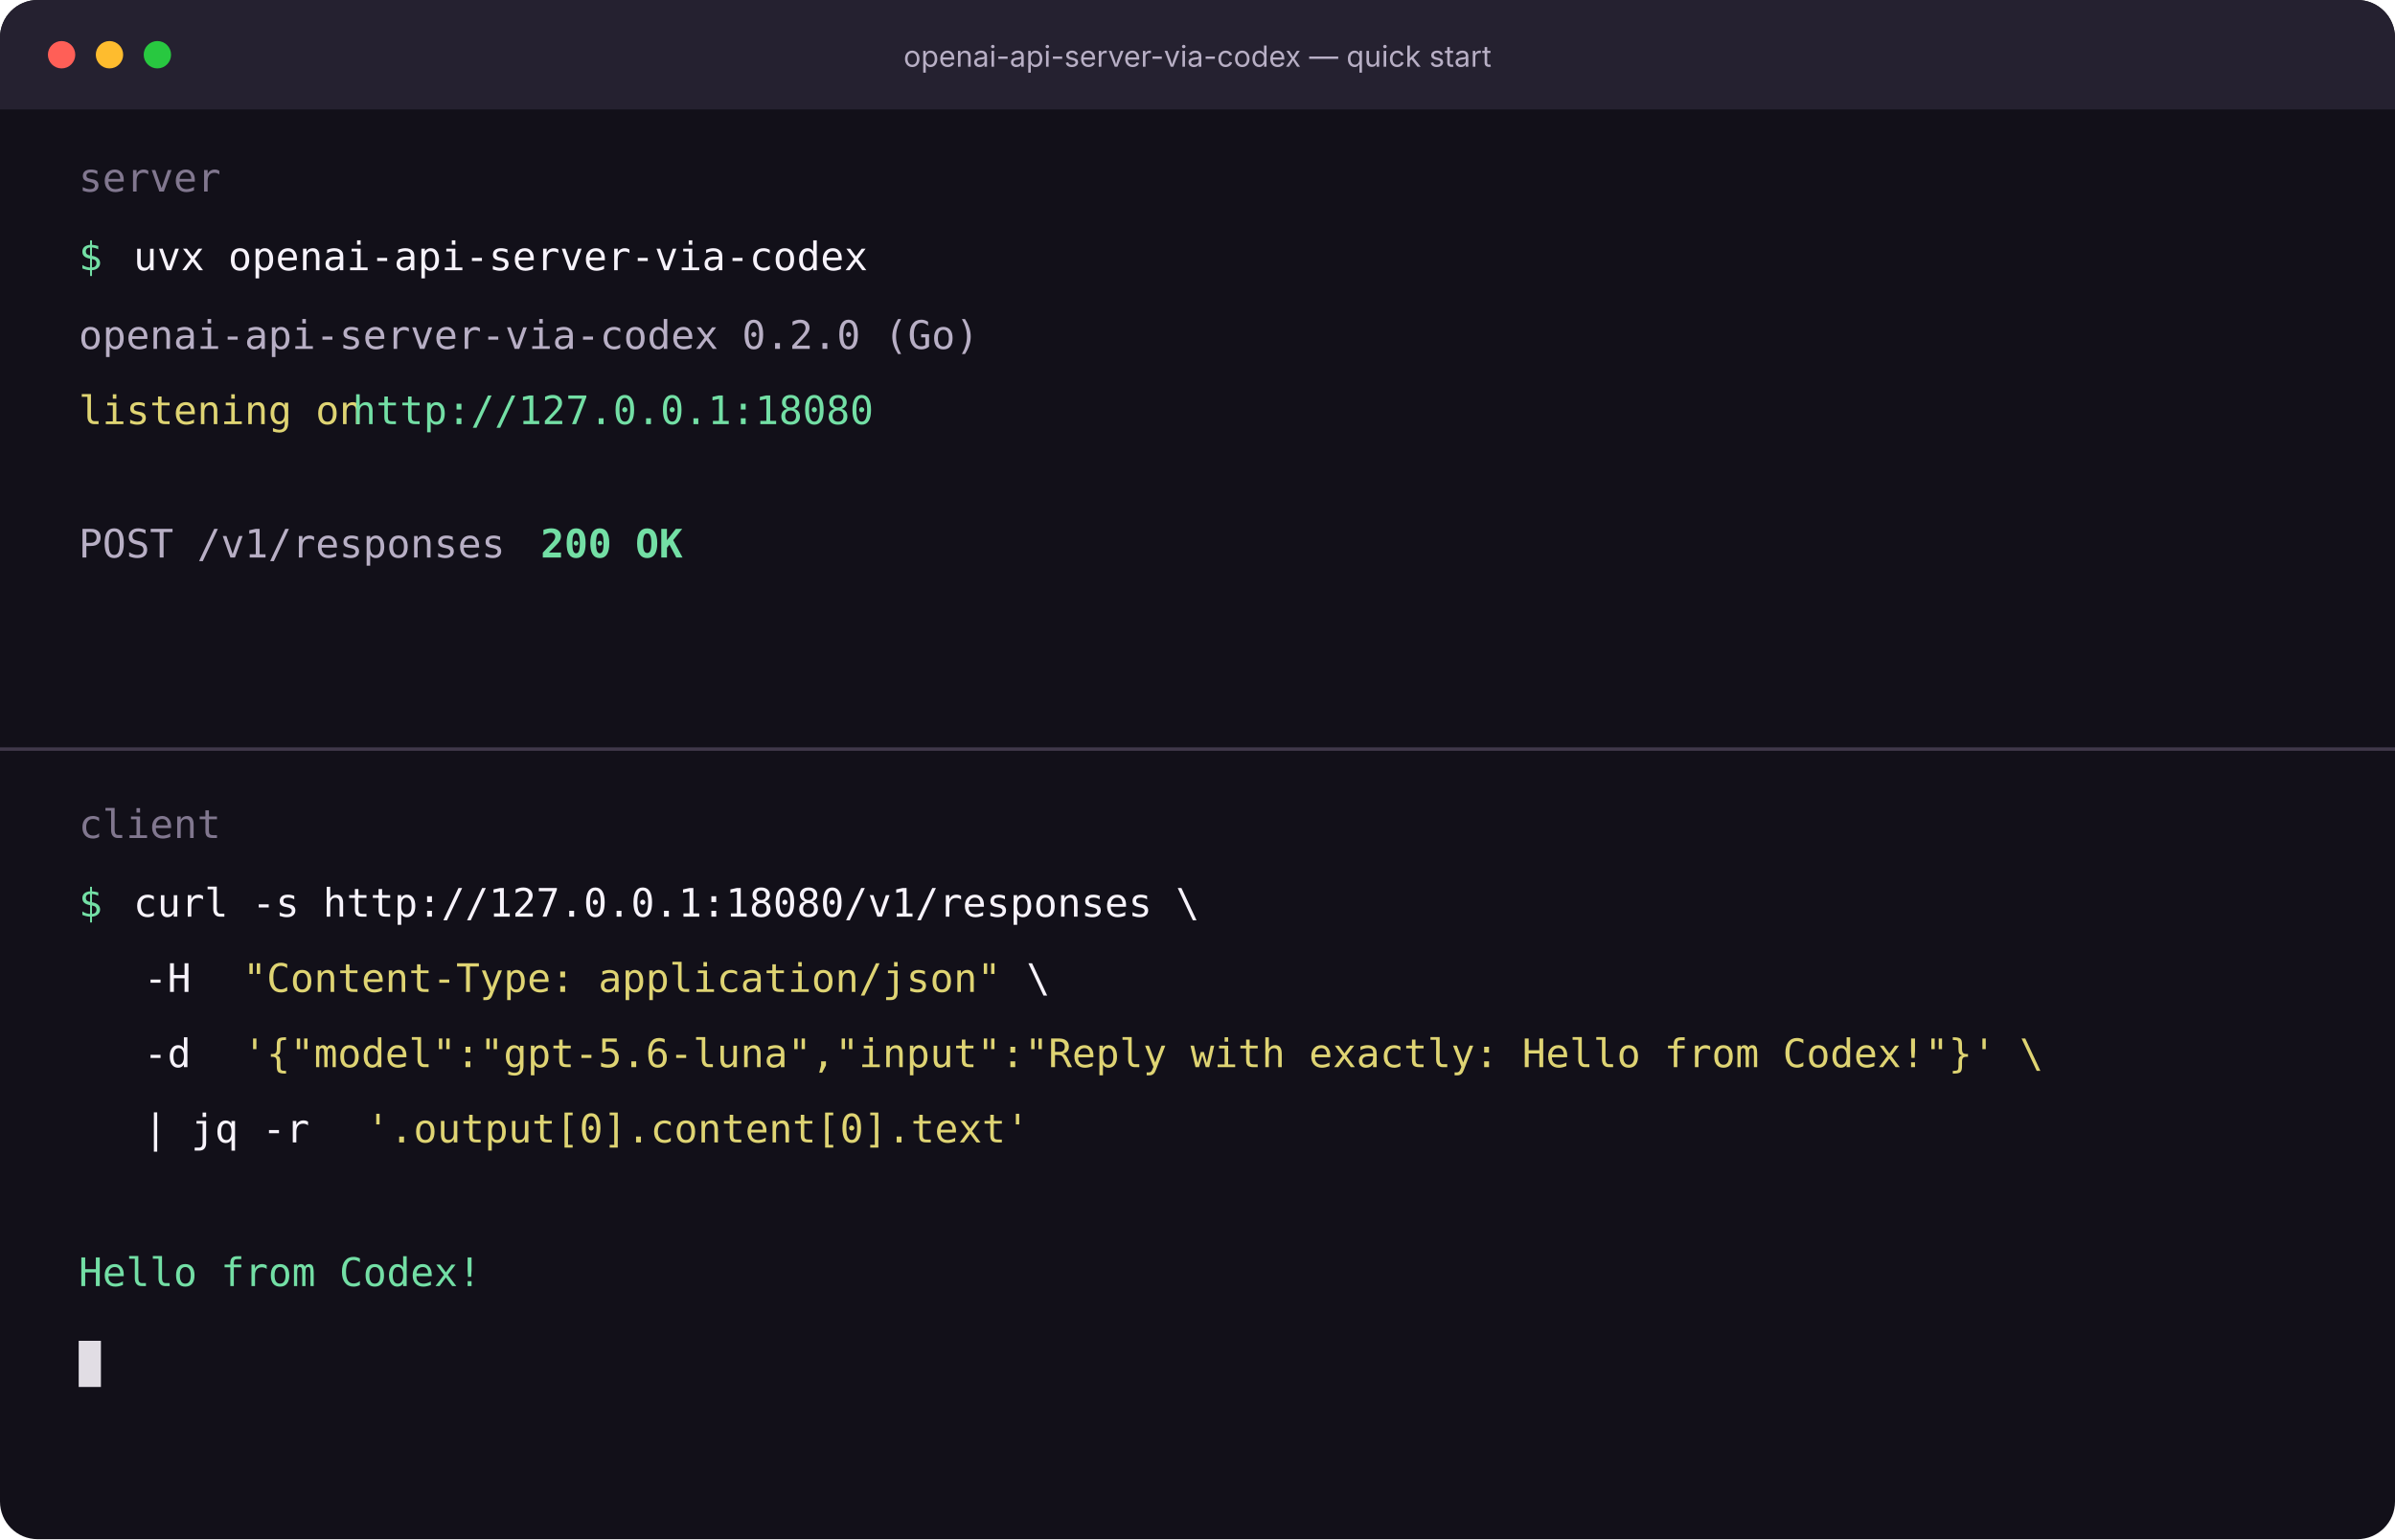
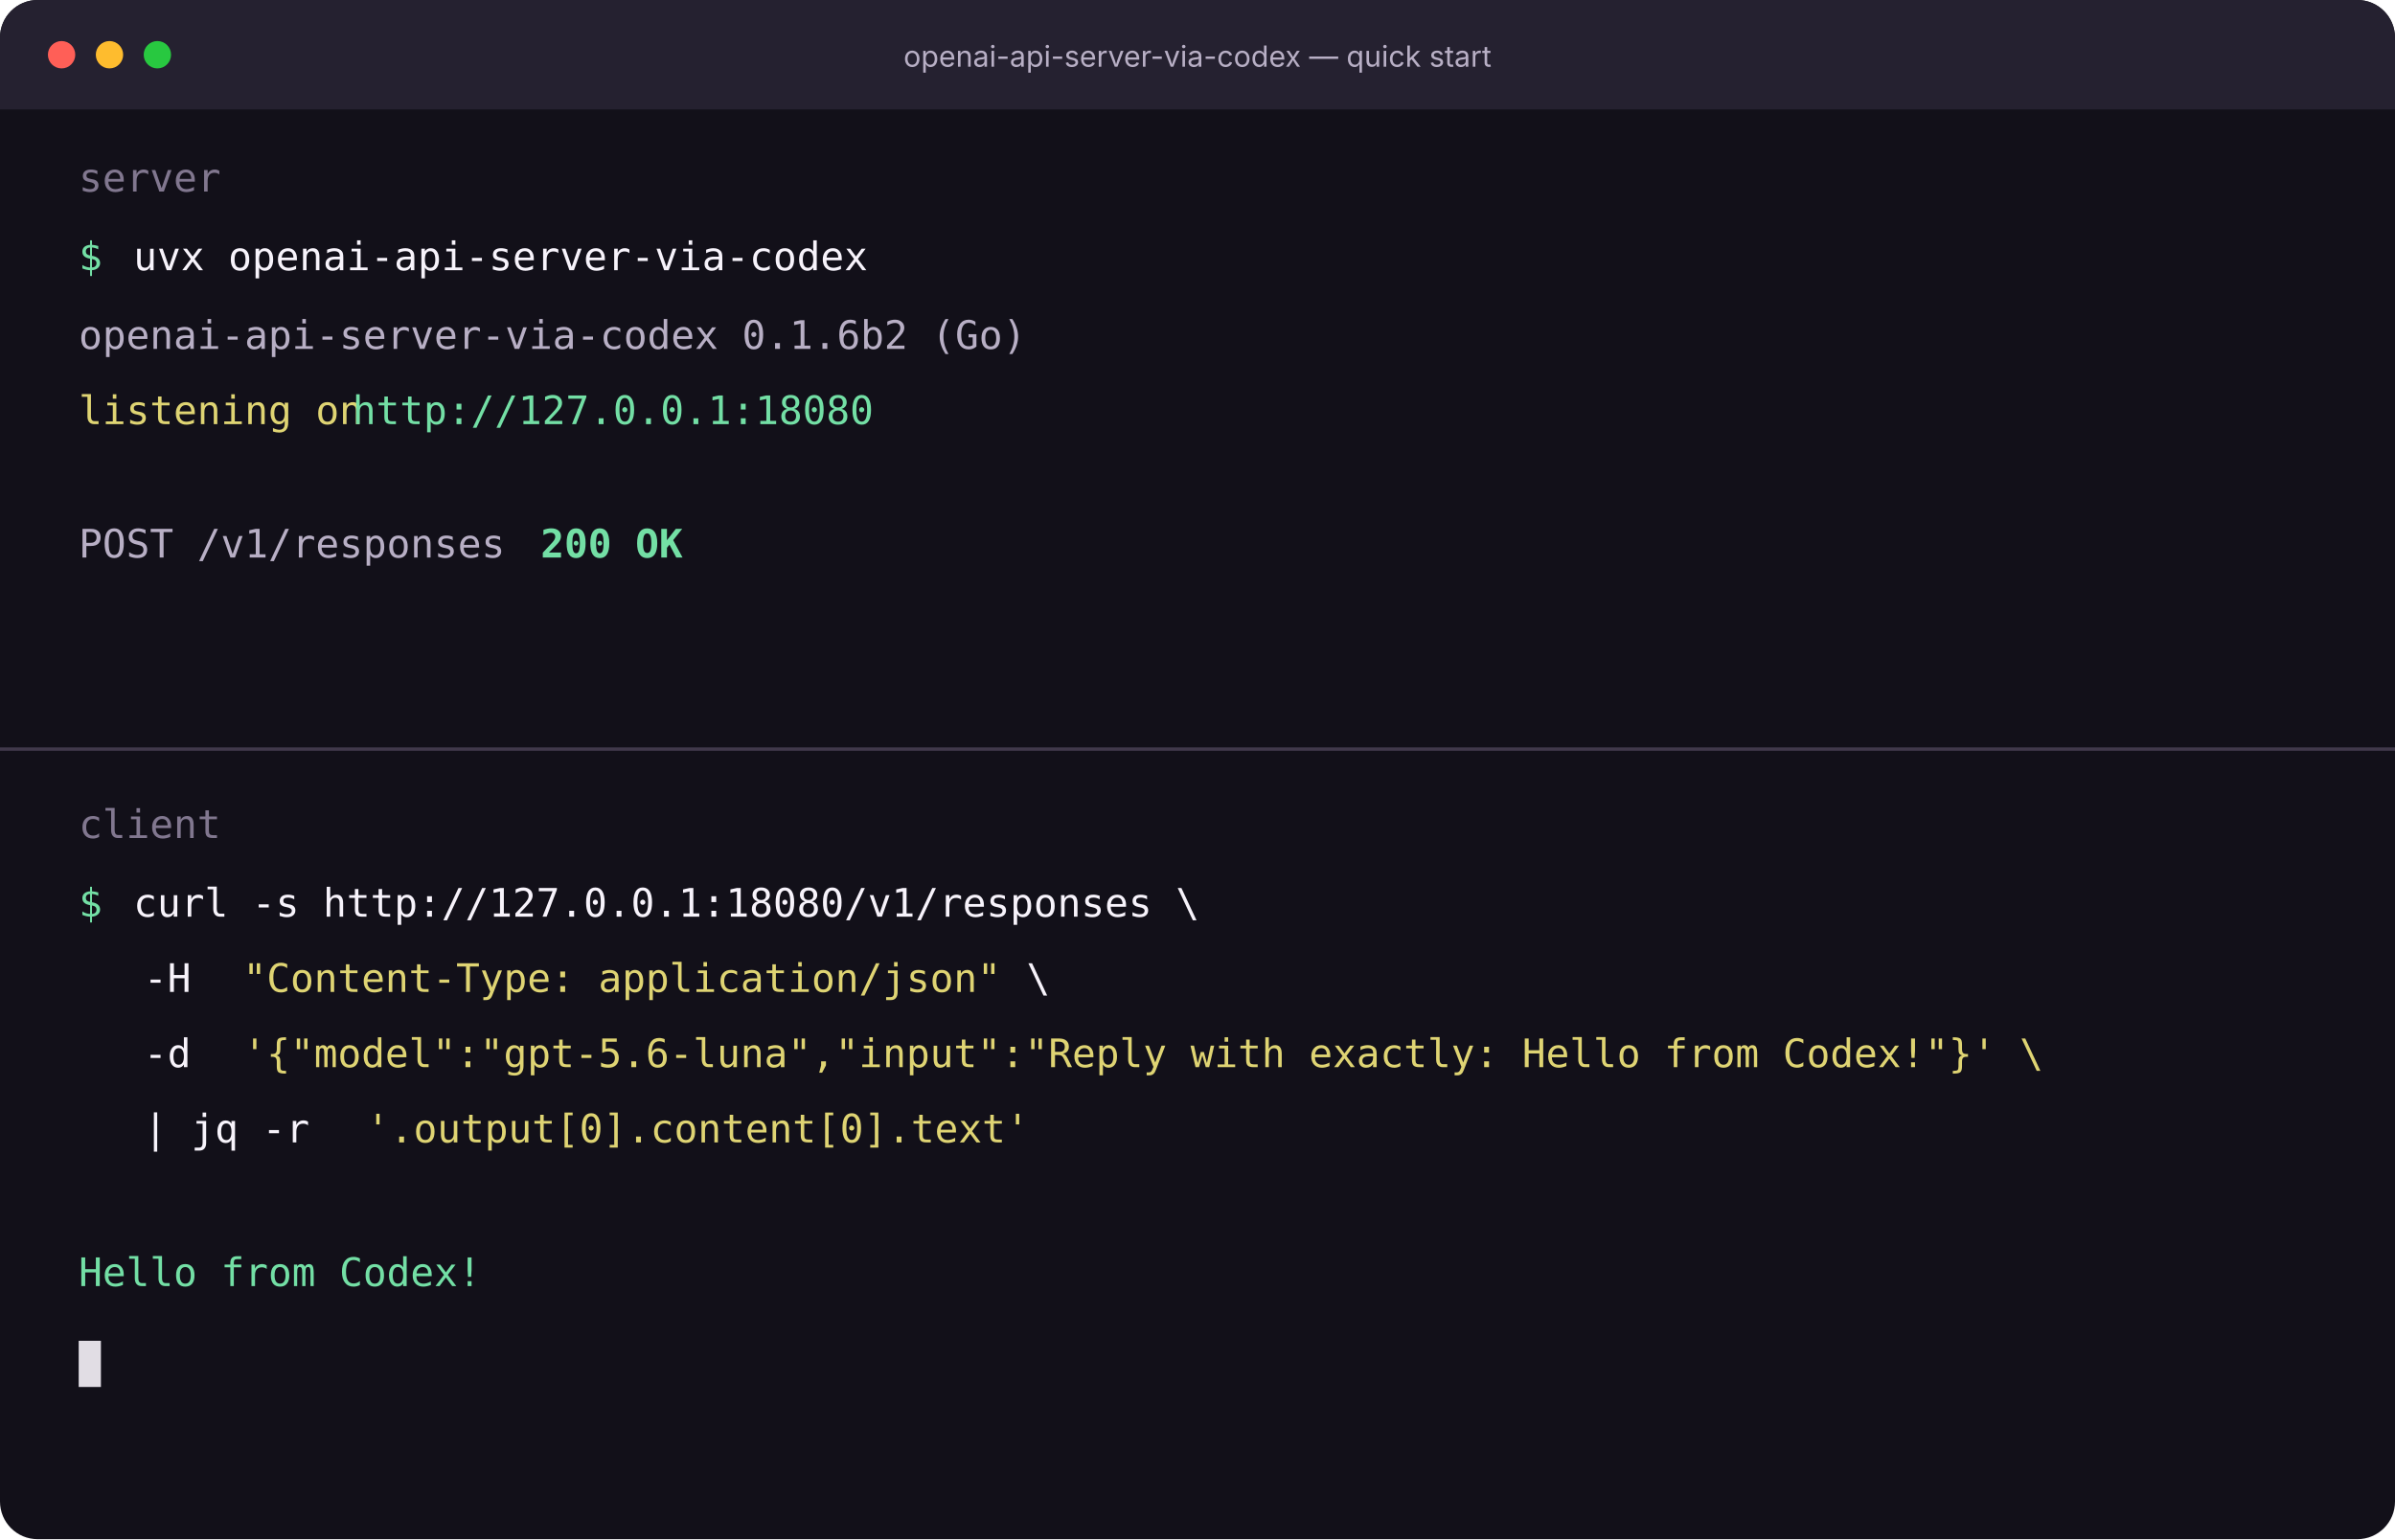
<svg xmlns="http://www.w3.org/2000/svg" width="1400" height="900" viewBox="0 0 1400 900" role="img" aria-labelledby="title desc">
  <rect width="1400" height="900" rx="22" fill="#121019" />
  <path d="M22 0h1356a22 22 0 0 1 22 22v42H0V22A22 22 0 0 1 22 0z" fill="#252130" />
  <circle cx="36" cy="32" r="8" fill="#ff5f57" />
  <circle cx="64" cy="32" r="8" fill="#febc2e" />
  <circle cx="92" cy="32" r="8" fill="#28c840" />
  <text x="700" y="39" text-anchor="middle" fill="#b8afc5" font-family="Inter, ui-sans-serif, system-ui, sans-serif" font-size="17">openai-api-server-via-codex — quick start</text>
  <g font-family="SFMono-Regular, Menlo, Monaco, Consolas, monospace" font-size="23">
    <text x="46" y="112" fill="#81778f">server</text>
    <text x="46" y="158" fill="#73dfa5">$</text>
    <text x="78" y="158" fill="#f7f3fb">uvx openai-api-server-via-codex</text>
-     <text x="46" y="204" fill="#b8afc5">openai-api-server-via-codex 0.2.0 (Go)</text>
+     <text x="46" y="204" fill="#b8afc5">openai-api-server-via-codex 0.1.6b2 (Go)</text>
    <text x="46" y="248" fill="#dfd473">listening on</text>
    <text x="206" y="248" fill="#73dfa5">http://127.0.0.1:18080</text>
    <text x="46" y="326" fill="#b8afc5">POST /v1/responses</text>
    <text x="316" y="326" fill="#73dfa5" font-weight="700">200 OK</text>
    <line x1="0" y1="438" x2="1400" y2="438" stroke="#40384a" stroke-width="2" />
    <text x="46" y="490" fill="#81778f">client</text>
    <text x="46" y="536" fill="#73dfa5">$</text>
    <text x="78" y="536" fill="#f7f3fb">curl -s http://127.0.0.1:18080/v1/responses \</text>
    <text x="84" y="580" fill="#f7f3fb">-H </text>
    <text x="142" y="580" fill="#dfd473">"Content-Type: application/json"</text>
    <text x="600" y="580" fill="#f7f3fb"> \</text>
    <text x="84" y="624" fill="#f7f3fb">-d </text>
    <text x="142" y="624" fill="#dfd473">'{"model":"gpt-5.6-luna","input":"Reply with exactly: Hello from Codex!"}' \</text>
    <text x="84" y="668" fill="#f7f3fb">| jq -r </text>
    <text x="214" y="668" fill="#dfd473">'.output[0].content[0].text'</text>
    <text x="46" y="752" fill="#73dfa5">Hello from Codex!</text>
    <rect x="46" y="784" width="13" height="27" fill="#f7f3fb" opacity="0.9" />
  </g>
</svg>
